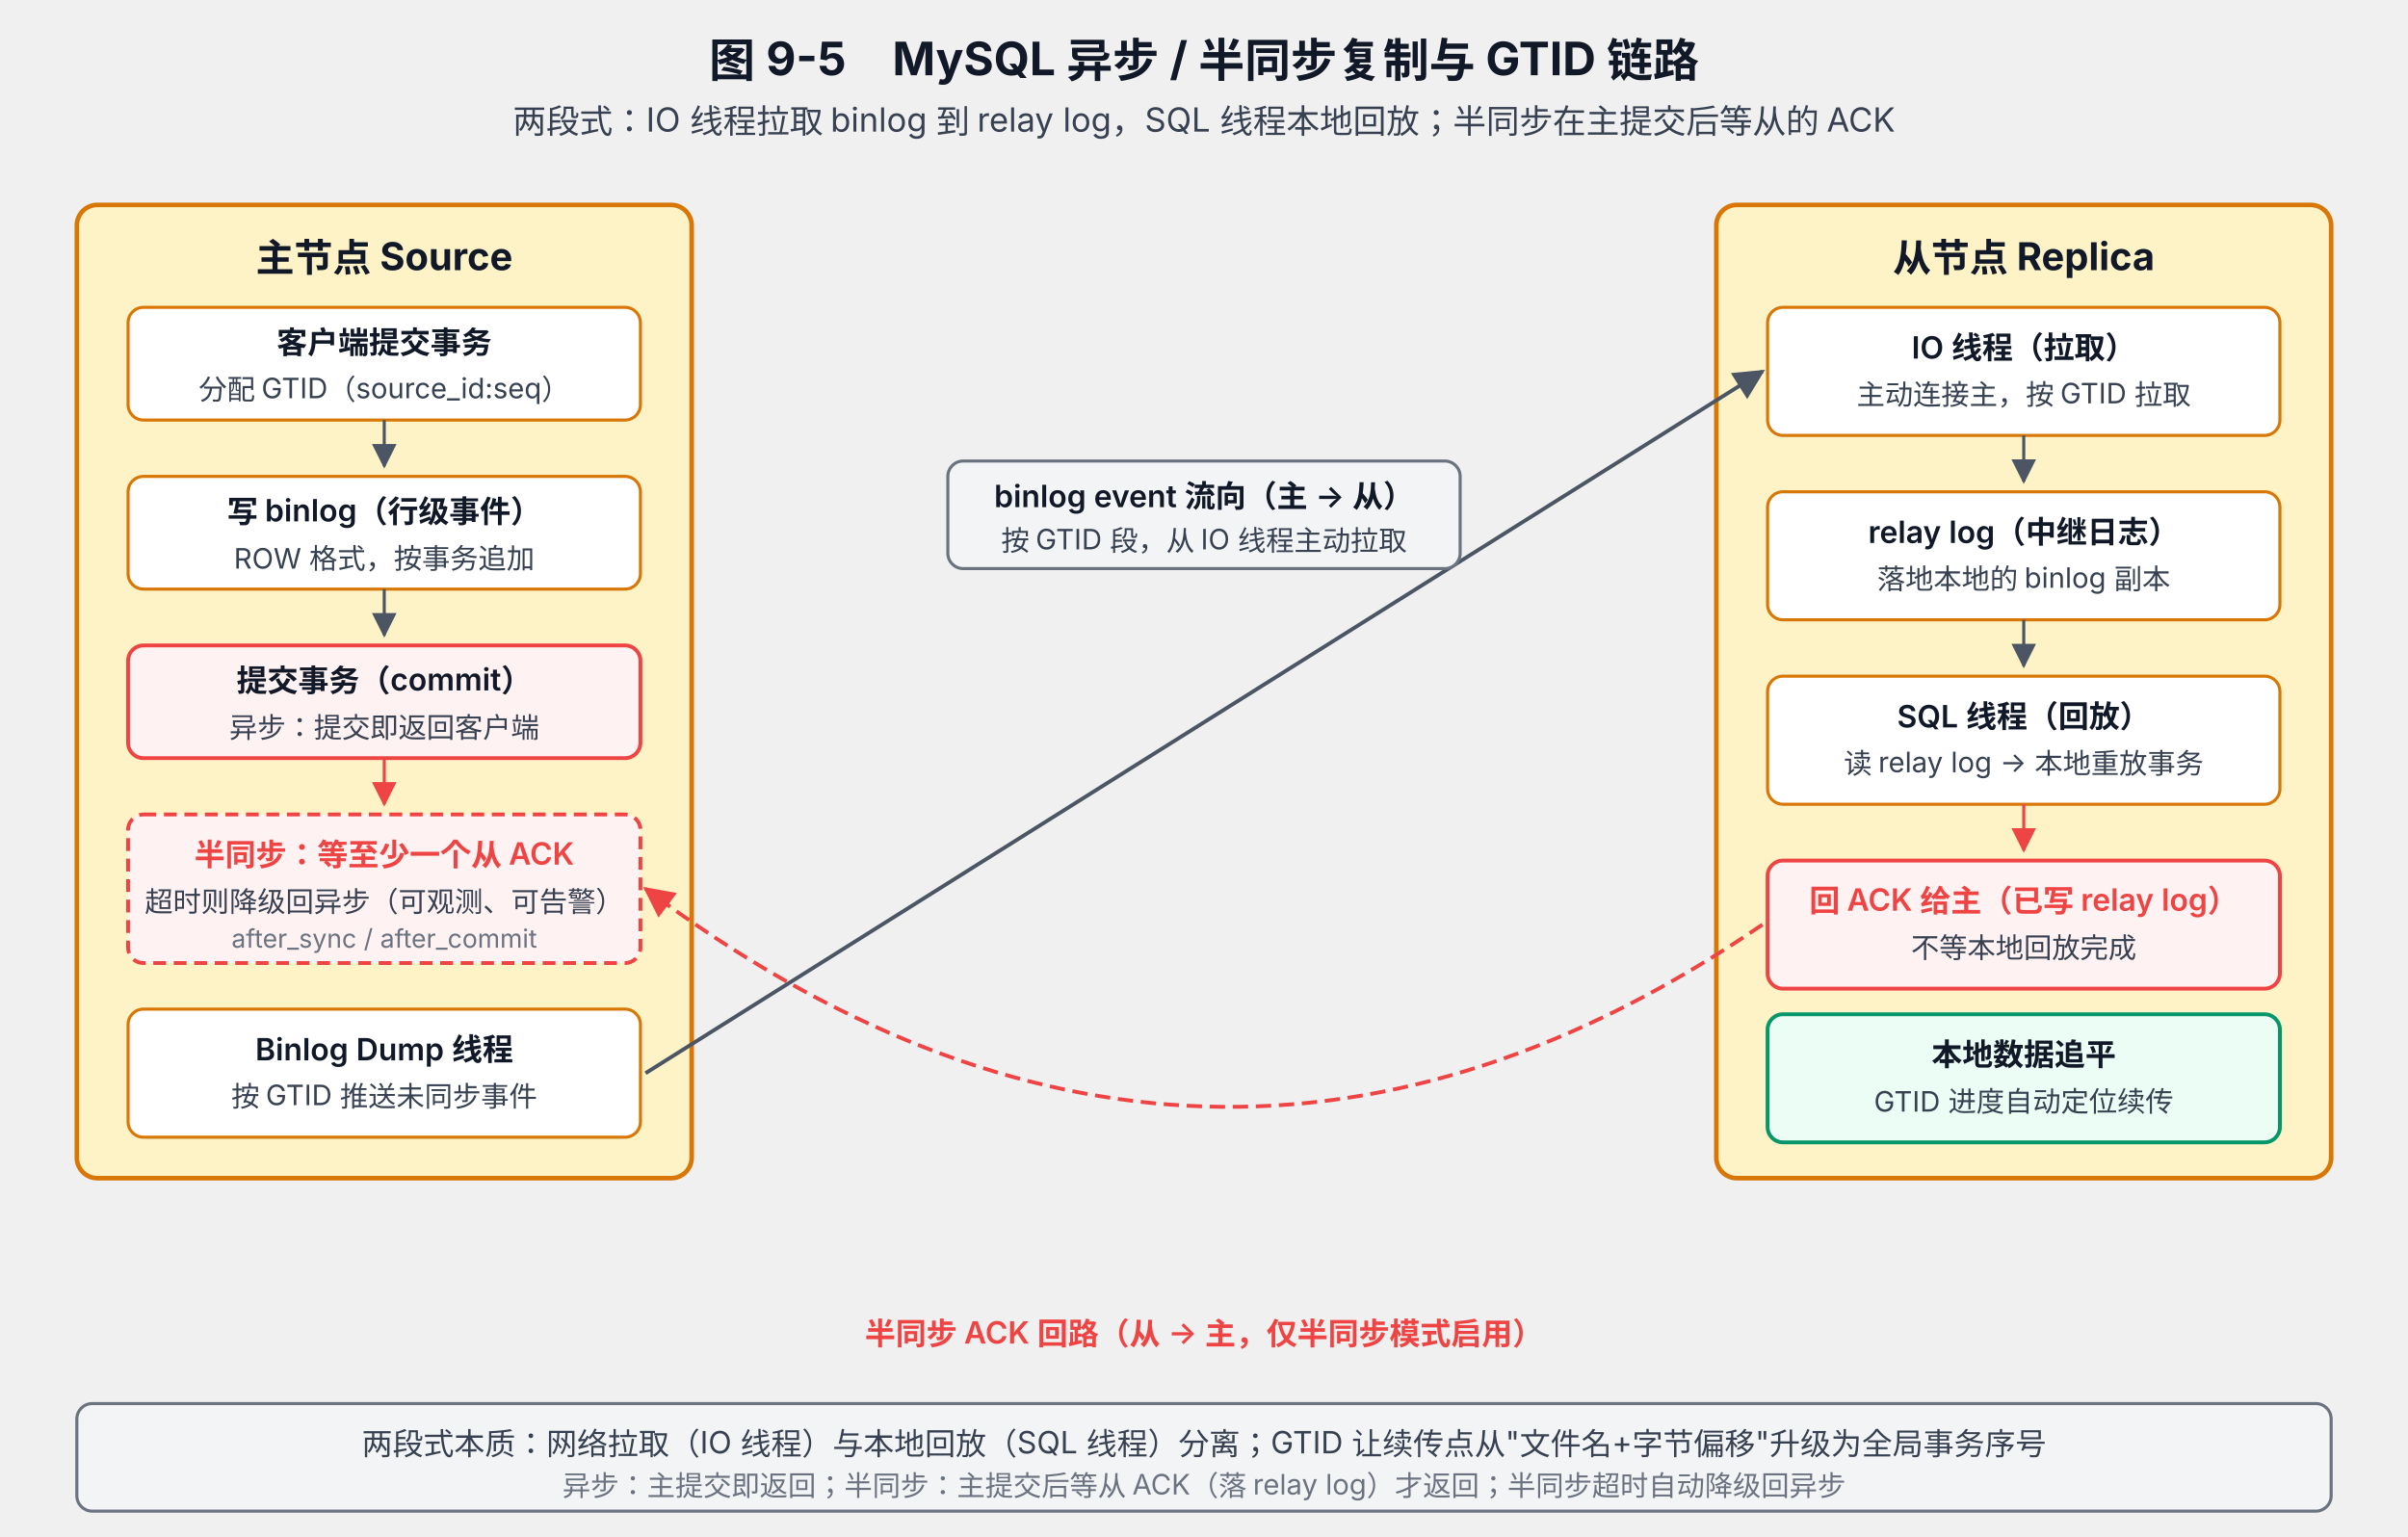
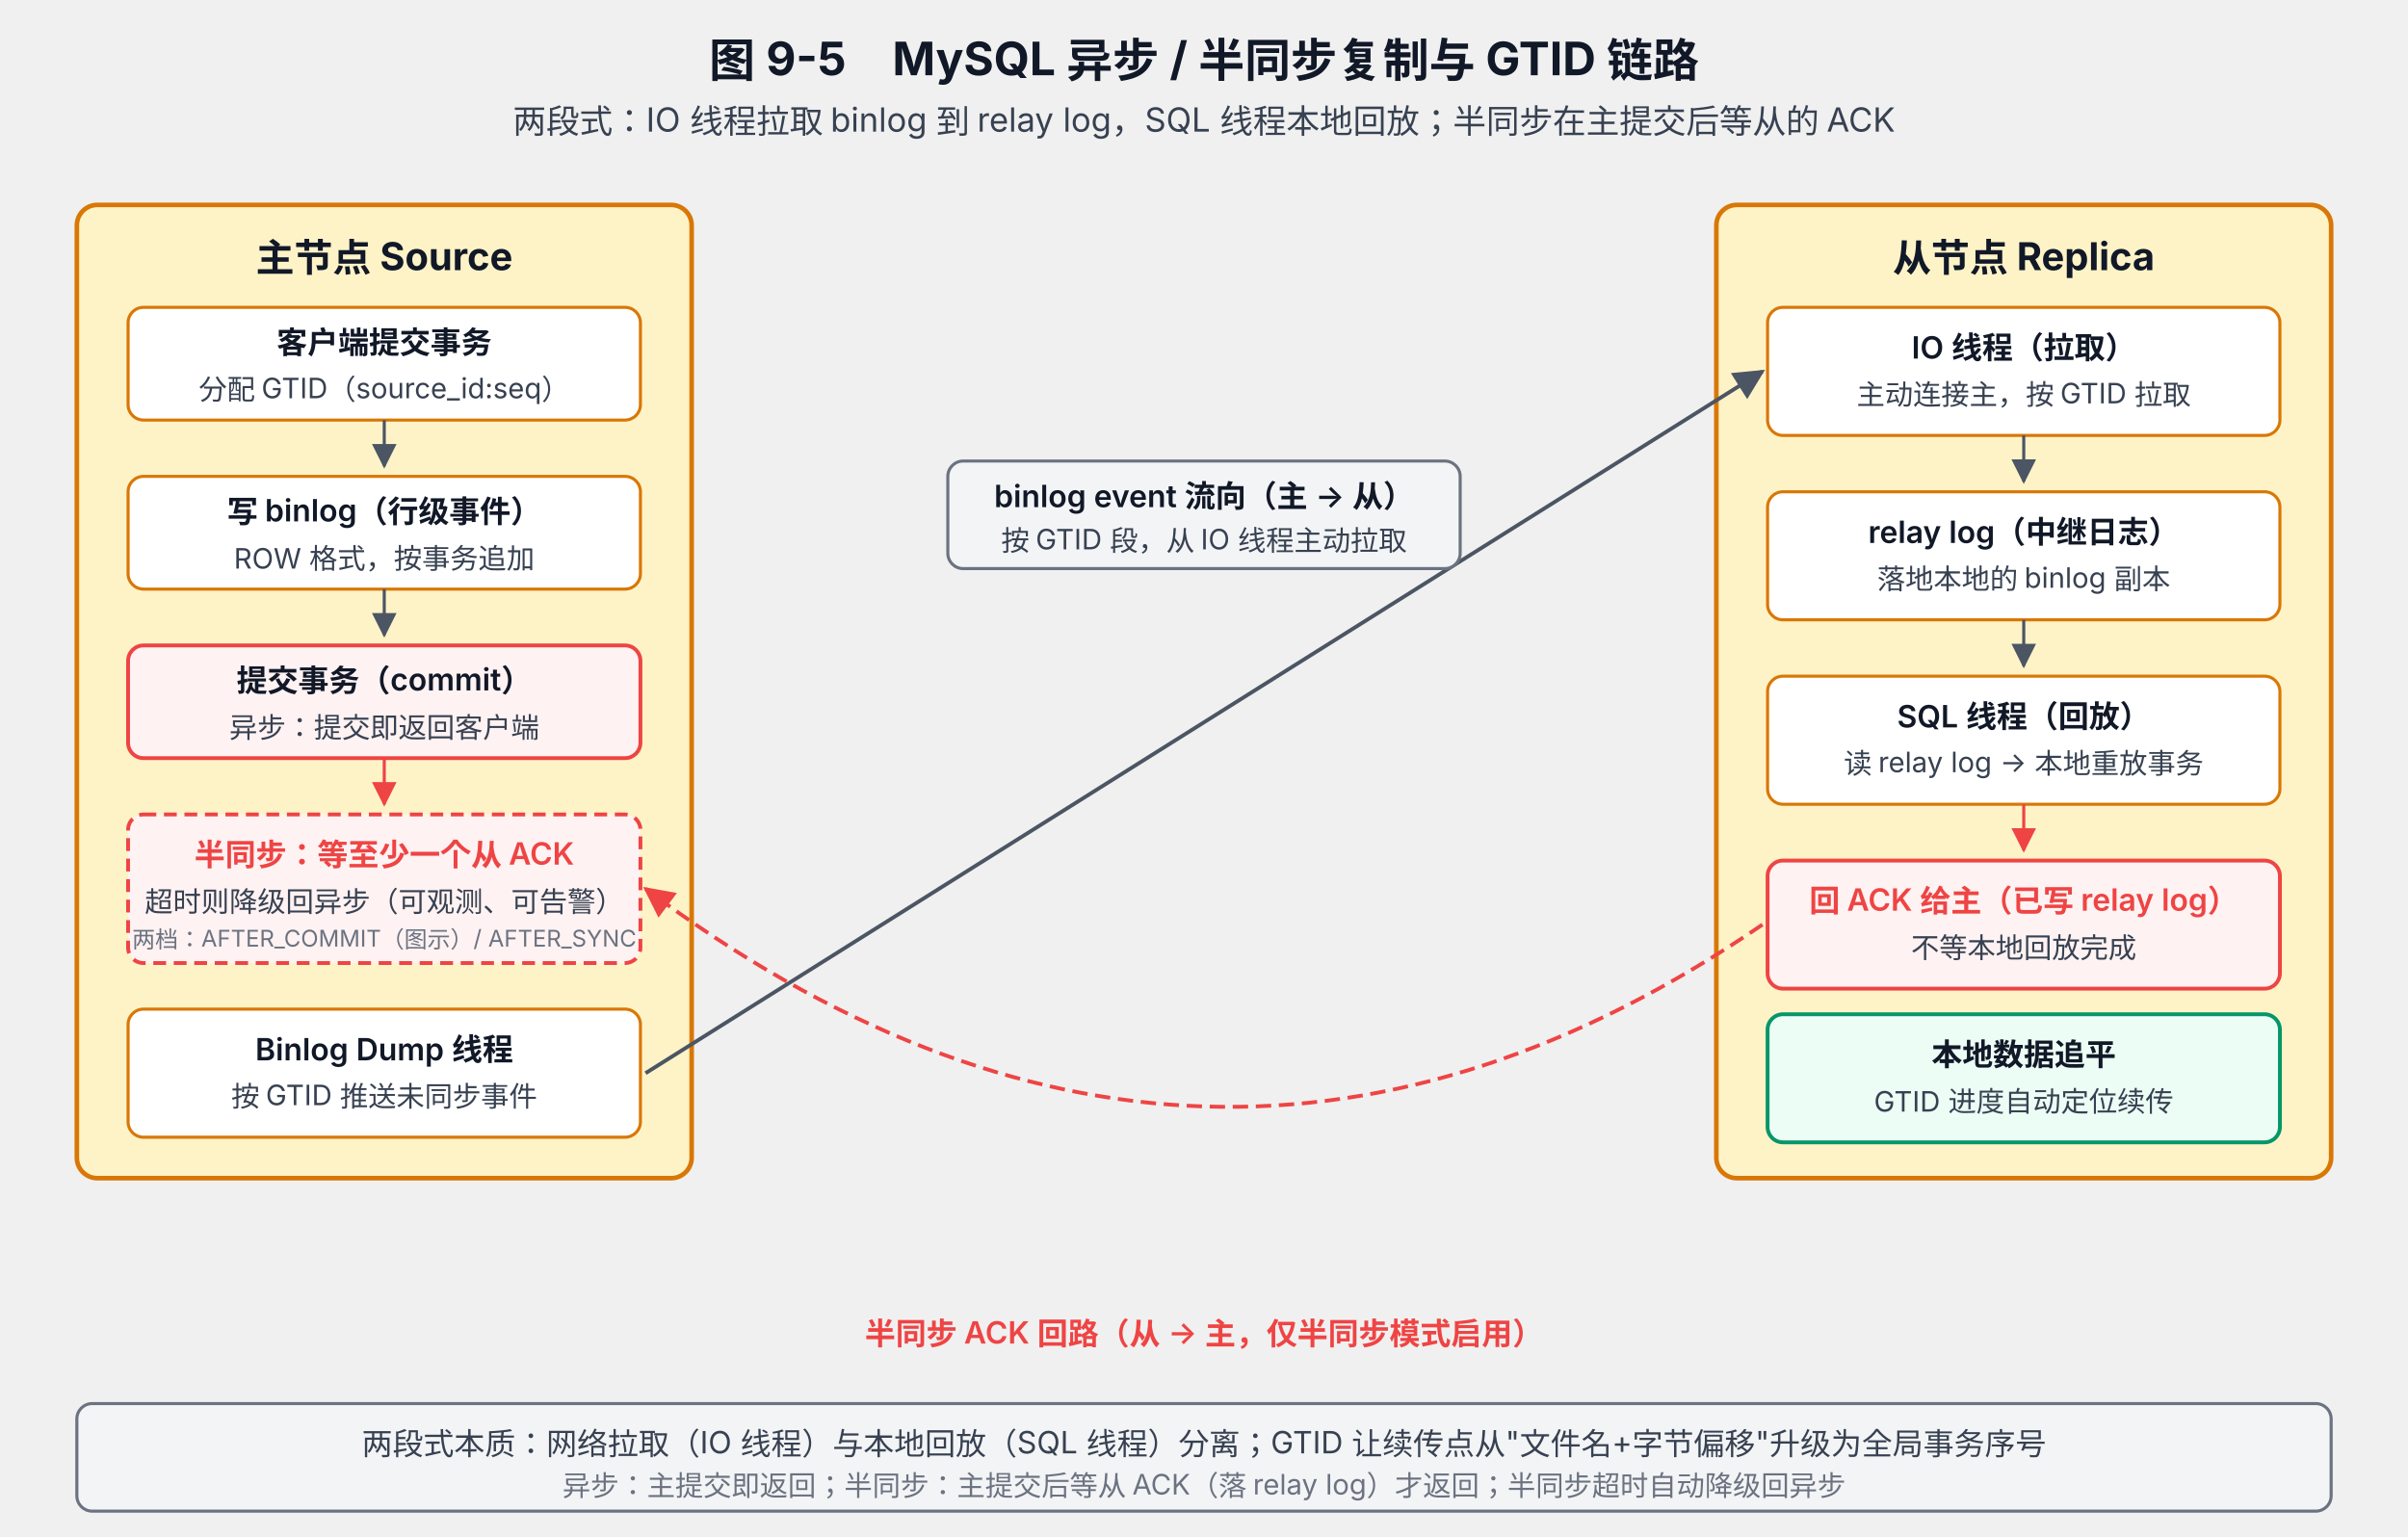
<svg xmlns="http://www.w3.org/2000/svg" viewBox="0 0 940 600" font-family="system-ui, -apple-system, 'PingFang SC', 'Microsoft YaHei', sans-serif">
  <defs>
    <marker id="arrow" viewBox="0 0 10 10" refX="9" refY="5" markerWidth="8" markerHeight="8" orient="auto-start-reverse">
      <path d="M0,0 L10,5 L0,10 z" fill="#4B5563" />
    </marker>
    <marker id="arrowRed" viewBox="0 0 10 10" refX="9" refY="5" markerWidth="8" markerHeight="8" orient="auto-start-reverse">
      <path d="M0,0 L10,5 L0,10 z" fill="#EF4444" />
    </marker>
    <marker id="arrowGreen" viewBox="0 0 10 10" refX="9" refY="5" markerWidth="8" markerHeight="8" orient="auto-start-reverse">
      <path d="M0,0 L10,5 L0,10 z" fill="#059669" />
    </marker>
  </defs>
  <text x="470" y="30" text-anchor="middle" font-size="18" font-weight="700" fill="#111827">图 9-5　MySQL 异步 / 半同步复制与 GTID 链路</text>
  <text x="470" y="52" text-anchor="middle" font-size="13" fill="#374151">两段式：IO 线程拉取 binlog 到 relay log，SQL 线程本地回放；半同步在主提交后等从的 ACK</text>
  <rect x="30" y="80" width="240" height="380" rx="8" fill="#FEF3C7" stroke="#D97706" stroke-width="1.8" />
  <text x="150" y="106" text-anchor="middle" font-size="15" font-weight="700" fill="#111827">主节点 Source</text>
  <rect x="50" y="120" width="200" height="44" rx="6" fill="#FFFFFF" stroke="#D97706" stroke-width="1.2" />
  <text x="150" y="138" text-anchor="middle" font-size="12" font-weight="600" fill="#111827">客户端提交事务</text>
  <text x="150" y="156" text-anchor="middle" font-size="11" fill="#374151">分配 GTID（source_id:seq）</text>
  <line x1="150" y1="164" x2="150" y2="182" stroke="#4B5563" stroke-width="1.2" marker-end="url(#arrow)" />
  <rect x="50" y="186" width="200" height="44" rx="6" fill="#FFFFFF" stroke="#D97706" stroke-width="1.2" />
  <text x="150" y="204" text-anchor="middle" font-size="12" font-weight="600" fill="#111827">写 binlog（行级事件）</text>
  <text x="150" y="222" text-anchor="middle" font-size="11" fill="#374151">ROW 格式，按事务追加</text>
  <line x1="150" y1="230" x2="150" y2="248" stroke="#4B5563" stroke-width="1.2" marker-end="url(#arrow)" />
  <rect x="50" y="252" width="200" height="44" rx="6" fill="#FEF2F2" stroke="#EF4444" stroke-width="1.5" />
  <text x="150" y="270" text-anchor="middle" font-size="12" font-weight="600" fill="#111827">提交事务（commit）</text>
  <text x="150" y="288" text-anchor="middle" font-size="11" fill="#374151">异步：提交即返回客户端</text>
  <line x1="150" y1="296" x2="150" y2="314" stroke="#EF4444" stroke-width="1.2" marker-end="url(#arrowRed)" />
  <rect x="50" y="318" width="200" height="58" rx="6" fill="#FEF2F2" stroke="#EF4444" stroke-width="1.5" stroke-dasharray="5 3" />
  <text x="150" y="338" text-anchor="middle" font-size="12" font-weight="600" fill="#EF4444">半同步：等至少一个从 ACK</text>
  <text x="150" y="356" text-anchor="middle" font-size="11" fill="#374151">超时则降级回异步（可观测、可告警）</text>
-   <text x="150" y="370" text-anchor="middle" font-size="10" fill="#6B7280">after_sync / after_commit</text>
+   <text x="150" y="370" text-anchor="middle" font-size="9" fill="#6B7280">两档：AFTER_COMMIT（图示）/ AFTER_SYNC</text>
  <rect x="50" y="394" width="200" height="50" rx="6" fill="#FFFFFF" stroke="#D97706" stroke-width="1.2" />
  <text x="150" y="414" text-anchor="middle" font-size="12" font-weight="600" fill="#111827">Binlog Dump 线程</text>
  <text x="150" y="432" text-anchor="middle" font-size="11" fill="#374151">按 GTID 推送未同步事件</text>
  <rect x="670" y="80" width="240" height="380" rx="8" fill="#FEF3C7" stroke="#D97706" stroke-width="1.8" />
  <text x="790" y="106" text-anchor="middle" font-size="15" font-weight="700" fill="#111827">从节点 Replica</text>
  <rect x="690" y="120" width="200" height="50" rx="6" fill="#FFFFFF" stroke="#D97706" stroke-width="1.2" />
  <text x="790" y="140" text-anchor="middle" font-size="12" font-weight="600" fill="#111827">IO 线程（拉取）</text>
  <text x="790" y="158" text-anchor="middle" font-size="11" fill="#374151">主动连接主，按 GTID 拉取</text>
  <line x1="790" y1="170" x2="790" y2="188" stroke="#4B5563" stroke-width="1.2" marker-end="url(#arrow)" />
  <rect x="690" y="192" width="200" height="50" rx="6" fill="#FFFFFF" stroke="#D97706" stroke-width="1.2" />
  <text x="790" y="212" text-anchor="middle" font-size="12" font-weight="600" fill="#111827">relay log（中继日志）</text>
  <text x="790" y="230" text-anchor="middle" font-size="11" fill="#374151">落地本地的 binlog 副本</text>
  <line x1="790" y1="242" x2="790" y2="260" stroke="#4B5563" stroke-width="1.2" marker-end="url(#arrow)" />
  <rect x="690" y="264" width="200" height="50" rx="6" fill="#FFFFFF" stroke="#D97706" stroke-width="1.2" />
  <text x="790" y="284" text-anchor="middle" font-size="12" font-weight="600" fill="#111827">SQL 线程（回放）</text>
  <text x="790" y="302" text-anchor="middle" font-size="11" fill="#374151">读 relay log → 本地重放事务</text>
  <line x1="790" y1="314" x2="790" y2="332" stroke="#EF4444" stroke-width="1.2" marker-end="url(#arrowRed)" />
  <rect x="690" y="336" width="200" height="50" rx="6" fill="#FEF2F2" stroke="#EF4444" stroke-width="1.5" />
  <text x="790" y="356" text-anchor="middle" font-size="12" font-weight="600" fill="#EF4444">回 ACK 给主（已写 relay log）</text>
  <text x="790" y="374" text-anchor="middle" font-size="11" fill="#374151">不等本地回放完成</text>
  <rect x="690" y="396" width="200" height="50" rx="6" fill="#ECFDF5" stroke="#059669" stroke-width="1.5" />
  <text x="790" y="416" text-anchor="middle" font-size="12" font-weight="600" fill="#111827">本地数据追平</text>
  <text x="790" y="434" text-anchor="middle" font-size="11" fill="#374151">GTID 进度自动定位续传</text>
  <line x1="252" y1="419" x2="688" y2="145" stroke="#4B5563" stroke-width="1.5" marker-end="url(#arrow)" />
  <rect x="370" y="180" width="200" height="42" rx="6" fill="#F3F4F6" stroke="#6B7280" stroke-width="1.2" />
  <text x="470" y="198" text-anchor="middle" font-size="12" font-weight="600" fill="#111827">binlog event 流向（主 → 从）</text>
  <text x="470" y="215" text-anchor="middle" font-size="11" fill="#374151">按 GTID 段，从 IO 线程主动拉取</text>
  <path d="M 688 361 Q 470 510 252 347" fill="none" stroke="#EF4444" stroke-width="1.5" stroke-dasharray="6 3" marker-end="url(#arrowRed)" />
  <text x="470" y="525" text-anchor="middle" font-size="12" font-weight="600" fill="#EF4444">半同步 ACK 回路（从 → 主，仅半同步模式启用）</text>
  <rect x="30" y="548" width="880" height="42" rx="6" fill="#F3F4F6" stroke="#6B7280" stroke-width="1.2" />
  <text x="470" y="568" text-anchor="middle" font-size="12" fill="#374151">两段式本质：网络拉取（IO 线程）与本地回放（SQL 线程）分离；GTID 让续传点从"文件名+字节偏移"升级为全局事务序号</text>
  <text x="470" y="584" text-anchor="middle" font-size="11" fill="#6B7280">异步：主提交即返回；半同步：主提交后等从 ACK（落 relay log）才返回；半同步超时自动降级回异步</text>
</svg>
